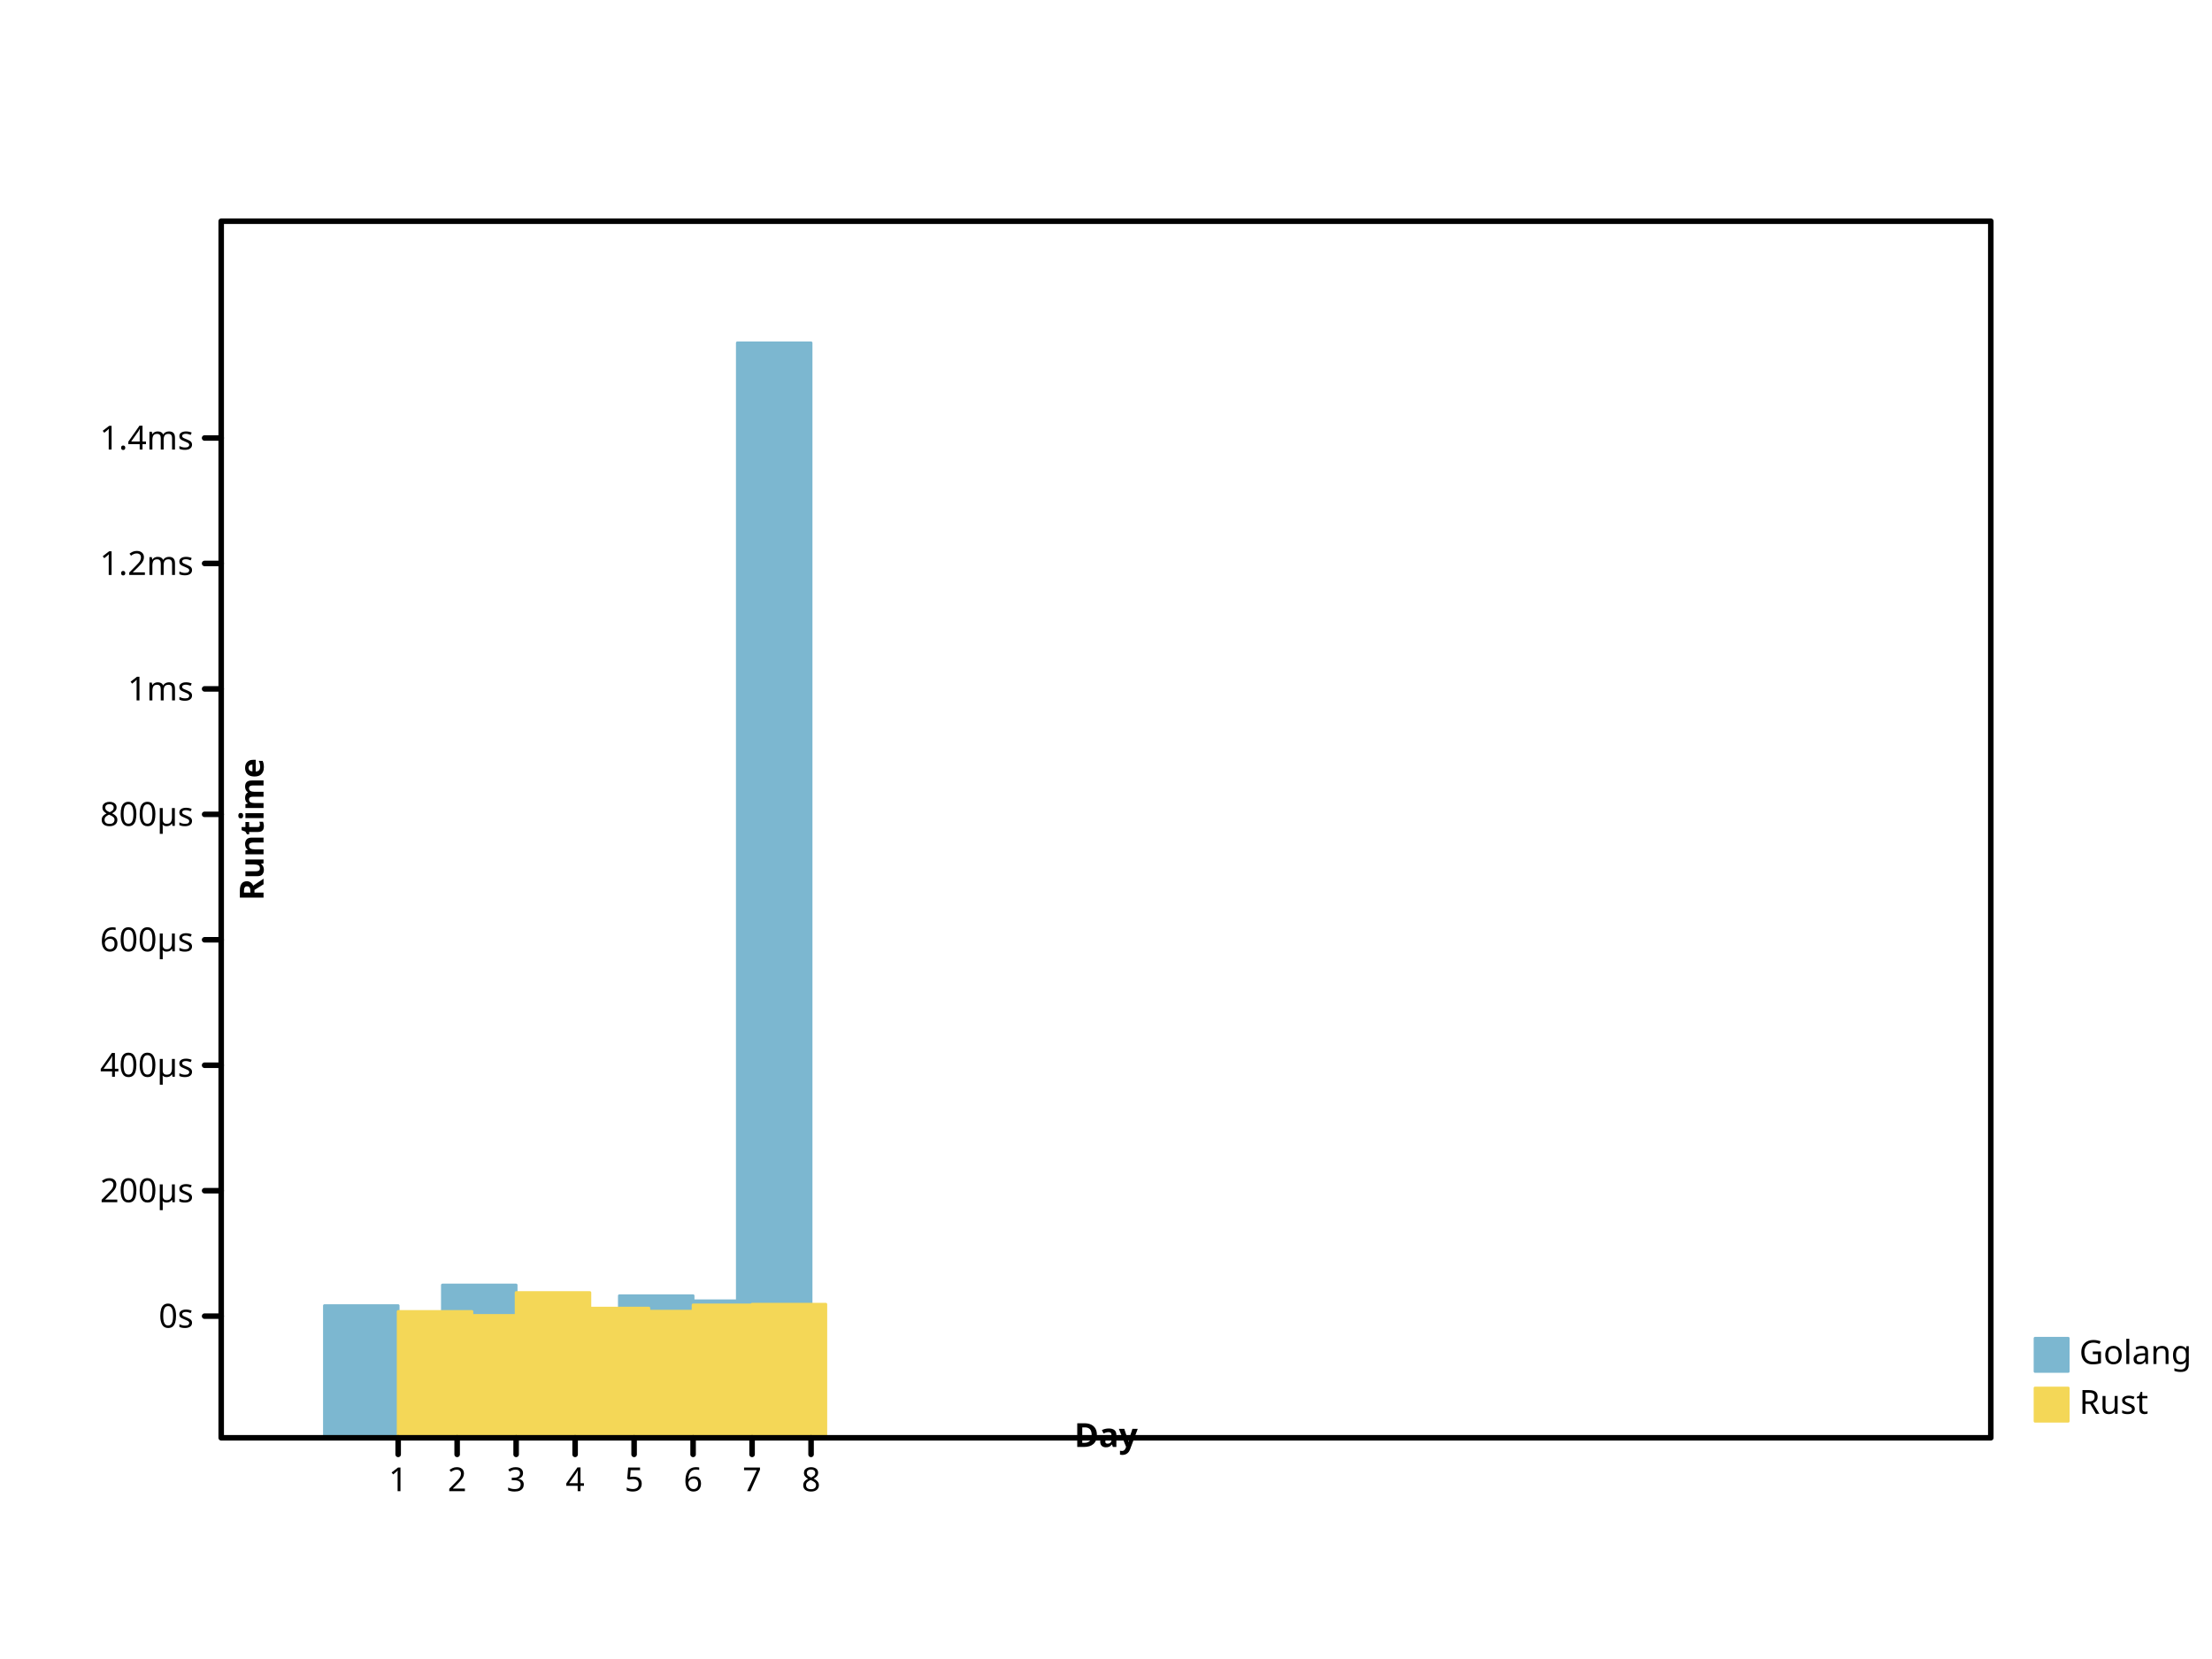
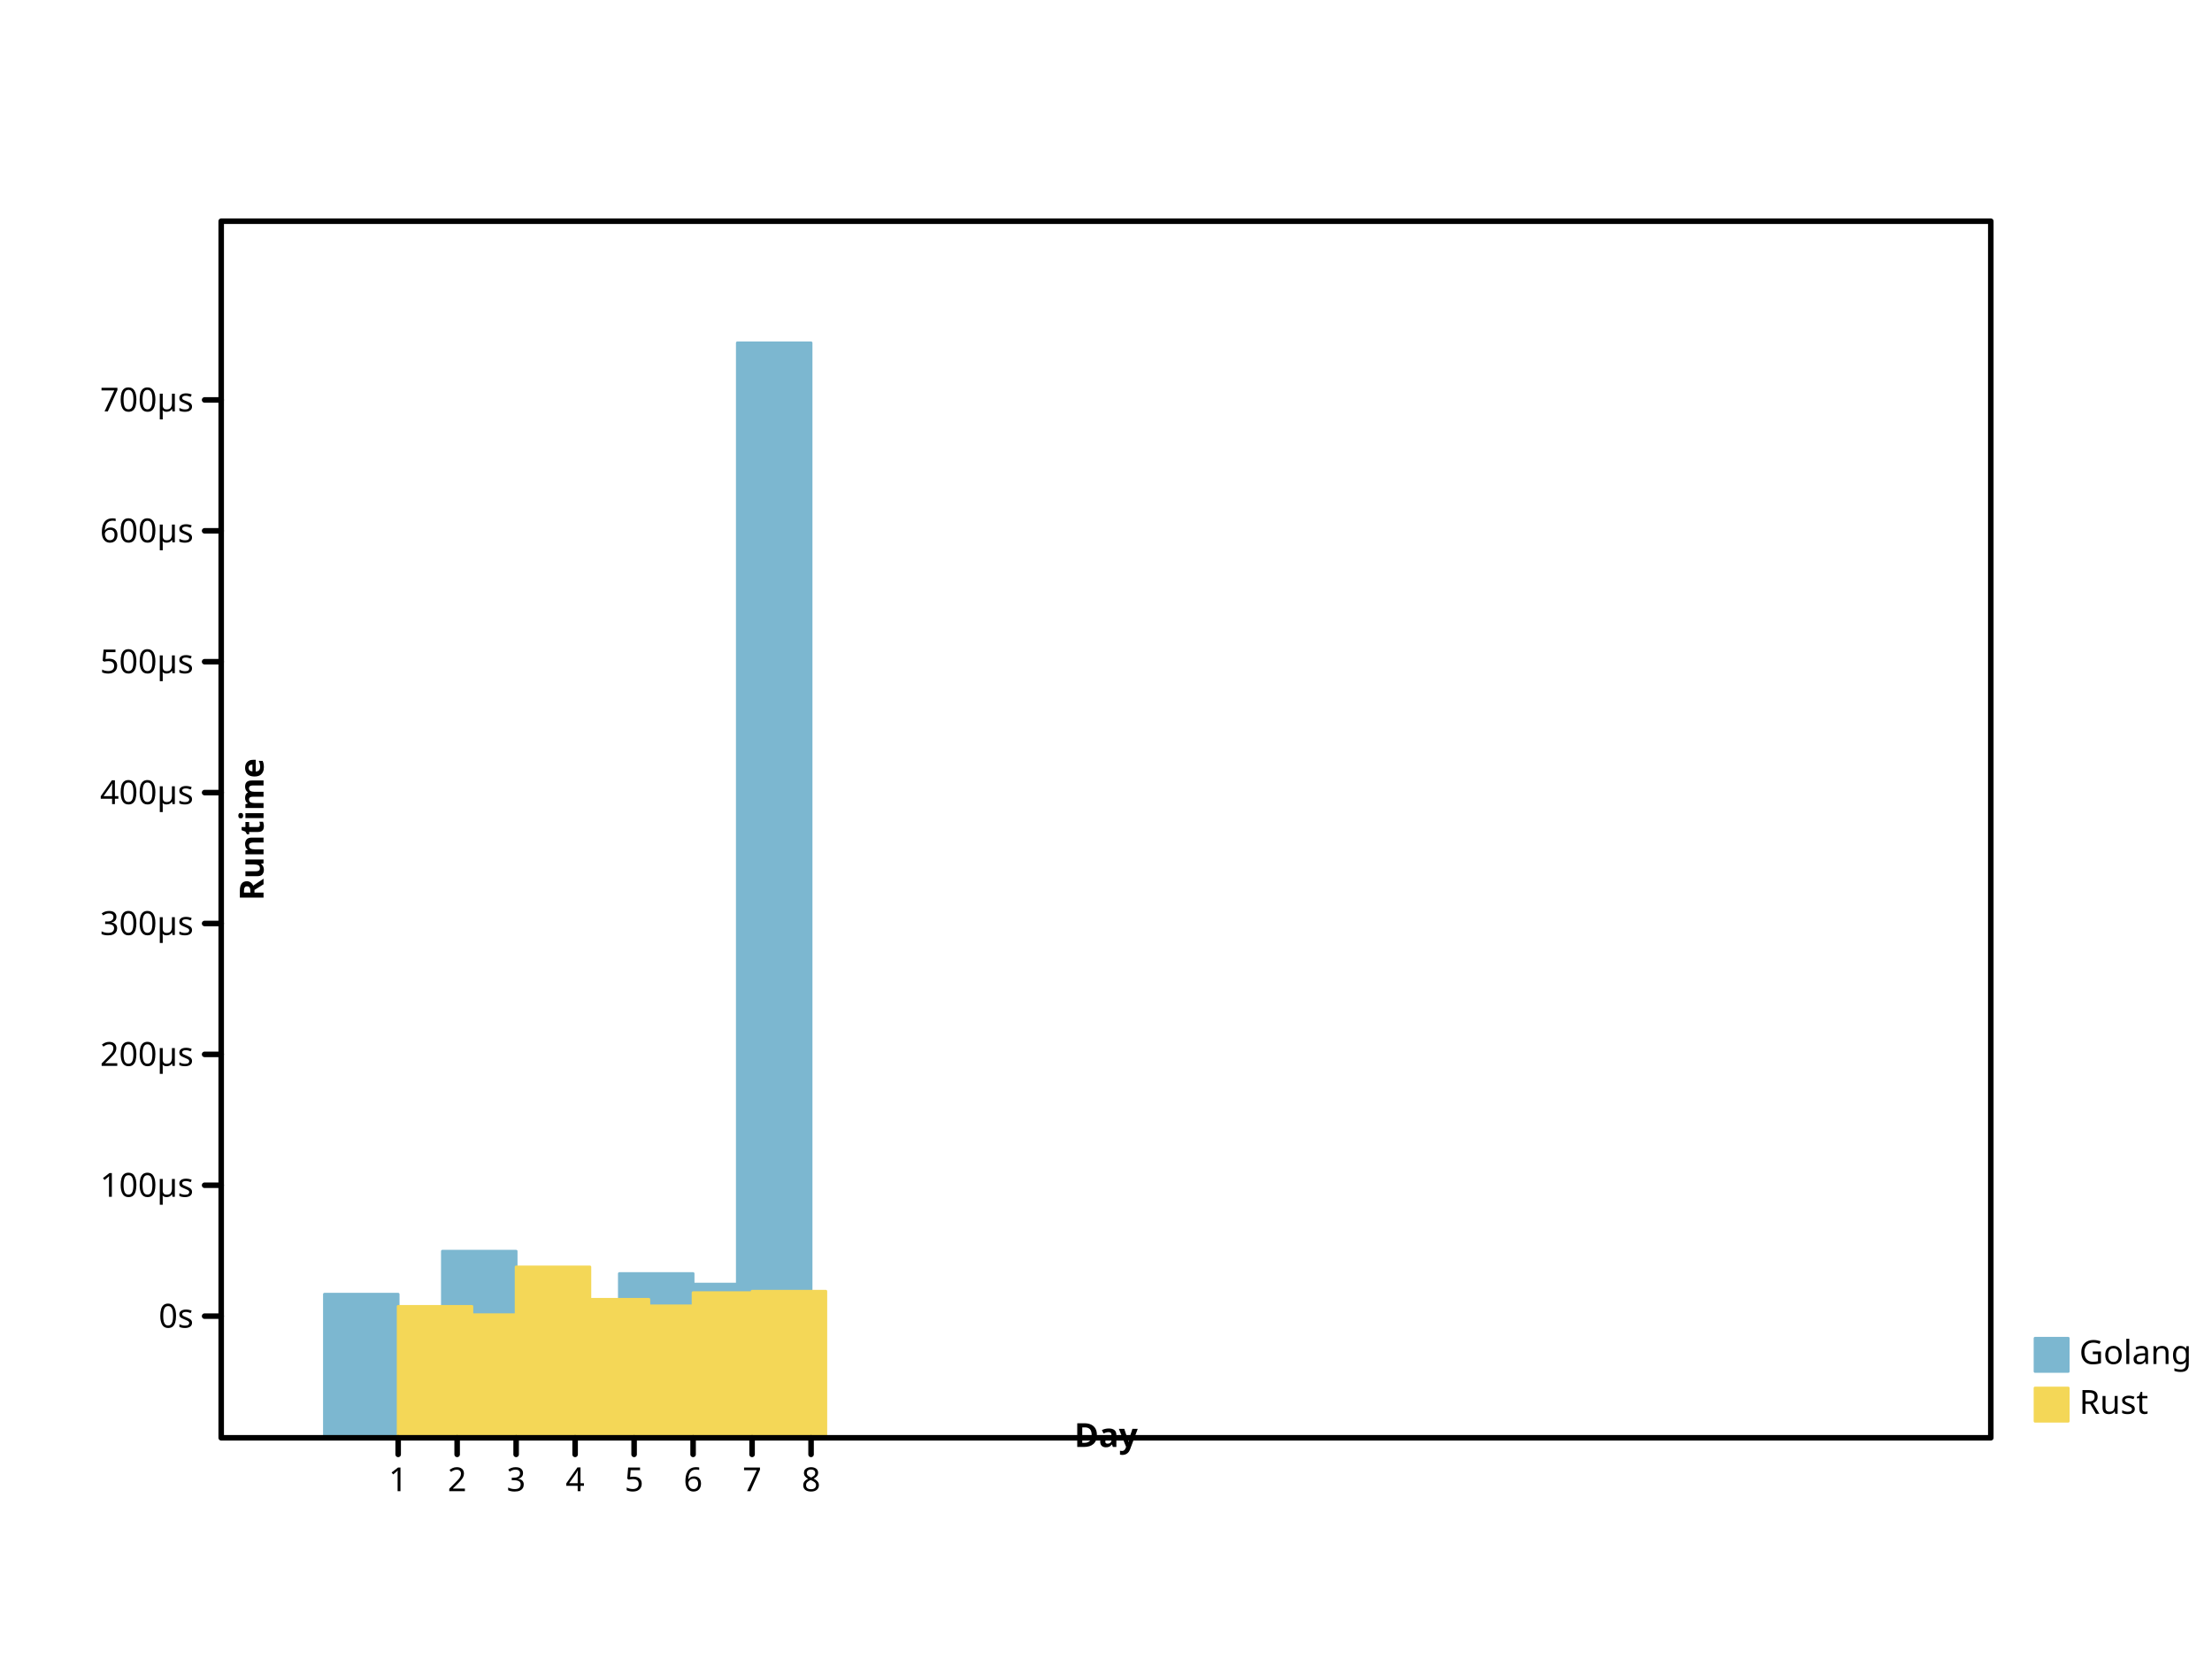
<svg xmlns="http://www.w3.org/2000/svg" width="800" height="600" viewbox="0 0 800 600" preserveAspectRatio="xMidYMid meet">
  <defs>
-     <marker refX="5" refY="5" markerUnits="userSpaceOnUse" markerWidth="2%" markerHeight="2%" id="circle" viewBox="0 0 10 10 ">
-       <circle cx="5" cy="5" r="3" fill="none" stroke="black" />
+     <marker refY="5" markerUnits="userSpaceOnUse" markerWidth="2%" markerHeight="2%" id="circle" viewBox="0 0 10 10 " refX="5">
+       <circle fill="none" stroke="black" cx="5" cy="5" r="3" />
    </marker>
-     <marker markerUnits="userSpaceOnUse" markerWidth="2%" markerHeight="2%" id="filled-circle" viewBox="0 0 10 10 " refX="5" refY="5">
-       <circle stroke="none" cx="5" cy="5" r="3" fill="black" />
+     <marker id="filled-circle" viewBox="0 0 10 10 " refX="5" refY="5" markerUnits="userSpaceOnUse" markerWidth="2%" markerHeight="2%">
+       <circle r="3" fill="black" stroke="none" cx="5" cy="5" />
    </marker>
-     <marker markerWidth="2%" markerHeight="2%" id="square" viewBox="0 0 10 10 " refX="5" refY="5" markerUnits="userSpaceOnUse">
-       <rect stroke="black" x="2" y="2" width="6" height="6" fill="none" />
+     <marker markerUnits="userSpaceOnUse" markerWidth="2%" markerHeight="2%" id="square" viewBox="0 0 10 10 " refX="5" refY="5">
+       <rect x="2" y="2" width="6" height="6" fill="none" stroke="black" />
    </marker>
-     <marker id="filled-square" viewBox="0 0 10 10 " refX="5" refY="5" markerUnits="userSpaceOnUse" markerWidth="2%" markerHeight="2%">
-       <rect height="6" fill="black" stroke="none" x="2" y="2" width="6" />
+     <marker markerWidth="2%" markerHeight="2%" id="filled-square" viewBox="0 0 10 10 " refX="5" refY="5" markerUnits="userSpaceOnUse">
+       <rect fill="black" stroke="none" x="2" y="2" width="6" height="6" />
    </marker>
  </defs>
-   <g fill="hsl(198, 47%, 65%)" stroke="hsl(198, 47%, 65%)" stroke-width="1px" stroke-linecap="round" stroke-linejoin="round" transform="translate(80 520 )scale(1 -1 )">
-     <rect height="4.780044e+01" vector-effect="non-scaling-stroke" x="3.733333e+01" y="0" width="2.666667e+01" />
-     <rect x="5.866667e+01" y="0" width="2.666667e+01" height="4.502038e+01" vector-effect="non-scaling-stroke" />
-     <rect height="5.525454e+01" vector-effect="non-scaling-stroke" x="80" y="0" width="2.666667e+01" />
-     <rect vector-effect="non-scaling-stroke" x="1.013333e+02" y="0" width="2.666667e+01" height="4.857332e+01" />
-     <rect width="2.666667e+01" height="4.683655e+01" vector-effect="non-scaling-stroke" x="1.226667e+02" y="0" />
-     <rect vector-effect="non-scaling-stroke" x="144" y="0" width="2.666667e+01" height="5.138128e+01" />
-     <rect y="0" width="2.666667e+01" height="4.955014e+01" vector-effect="non-scaling-stroke" x="1.653333e+02" />
-     <rect vector-effect="non-scaling-stroke" x="1.866667e+02" y="0" width="2.666667e+01" height="396" />
+   <g stroke-width="1px" stroke-linecap="round" stroke-linejoin="round" transform="translate(80 520 )scale(1 -1 )" fill="hsl(198, 47%, 65%)" stroke="hsl(198, 47%, 65%)">
+     <rect vector-effect="non-scaling-stroke" x="3.733333e+01" y="0" width="2.666667e+01" height="5.193033e+01" />
+     <rect vector-effect="non-scaling-stroke" x="5.866667e+01" y="0" width="2.666667e+01" height="4.612921e+01" />
+     <rect height="6.748472e+01" vector-effect="non-scaling-stroke" x="80" y="0" width="2.666667e+01" />
+     <rect height="5.354309e+01" vector-effect="non-scaling-stroke" x="1.013333e+02" y="0" width="2.666667e+01" />
+     <rect vector-effect="non-scaling-stroke" x="1.226667e+02" y="0" width="2.666667e+01" height="4.991899e+01" />
+     <rect vector-effect="non-scaling-stroke" x="144" y="0" width="2.666667e+01" height="5.940244e+01" />
+     <rect vector-effect="non-scaling-stroke" x="1.653333e+02" y="0" width="2.666667e+01" height="5.558141e+01" />
+     <rect height="396" vector-effect="non-scaling-stroke" x="1.866667e+02" y="0" width="2.666667e+01" />
  </g>
-   <g fill="hsl(49, 88%, 65%)" stroke="hsl(49, 88%, 65%)" stroke-width="1px" stroke-linecap="round" stroke-linejoin="round" transform="translate(80 520 )scale(1 -1 )">
-     <rect vector-effect="non-scaling-stroke" x="6.400000e+01" y="0" width="2.666667e+01" height="4.568573e+01" />
-     <rect width="2.666667e+01" height="4.424727e+01" vector-effect="non-scaling-stroke" x="8.533333e+01" y="0" />
-     <rect x="1.066667e+02" y="0" width="2.666667e+01" height="5.253006e+01" vector-effect="non-scaling-stroke" />
-     <rect vector-effect="non-scaling-stroke" x="128" y="0" width="2.666667e+01" height="4.690959e+01" />
-     <rect height="4.578373e+01" vector-effect="non-scaling-stroke" x="1.493333e+02" y="0" width="2.666667e+01" />
-     <rect width="2.666667e+01" height="4.806517e+01" vector-effect="non-scaling-stroke" x="1.706667e+02" y="0" />
-     <rect vector-effect="non-scaling-stroke" x="192" y="0" width="2.666667e+01" height="4.831516e+01" />
+   <g stroke="hsl(49, 88%, 65%)" stroke-width="1px" stroke-linecap="round" stroke-linejoin="round" transform="translate(80 520 )scale(1 -1 )" fill="hsl(49, 88%, 65%)">
+     <rect y="0" width="2.666667e+01" height="4.751760e+01" vector-effect="non-scaling-stroke" x="6.400000e+01" />
+     <rect y="0" width="2.666667e+01" height="4.451597e+01" vector-effect="non-scaling-stroke" x="8.533333e+01" />
+     <rect vector-effect="non-scaling-stroke" x="1.066667e+02" y="0" width="2.666667e+01" height="6.179957e+01" />
+     <rect vector-effect="non-scaling-stroke" x="128" y="0" width="2.666667e+01" height="5.007141e+01" />
+     <rect y="0" width="2.666667e+01" height="4.772209e+01" vector-effect="non-scaling-stroke" x="1.493333e+02" />
+     <rect width="2.666667e+01" height="5.248275e+01" vector-effect="non-scaling-stroke" x="1.706667e+02" y="0" />
+     <rect width="2.666667e+01" height="5.300440e+01" vector-effect="non-scaling-stroke" x="192" y="0" />
  </g>
-   <g font-size="12px" text-anchor="start" dominant-baseline="hanging" stroke="hsl(198, 47%, 65%)" stroke-width="1px" stroke-linecap="round" stroke-linejoin="round" font-weight="normal" font-style="normal" fill="hsl(198, 47%, 65%)" font-family="sans-serif">
-     <rect y="484" width="12" height="12" vector-effect="non-scaling-stroke" x="736" />
+   <g font-size="12px" font-family="sans-serif" fill="hsl(198, 47%, 65%)" dominant-baseline="hanging" stroke-width="1px" font-style="normal" text-anchor="start" font-weight="normal" stroke="hsl(198, 47%, 65%)" stroke-linecap="round" stroke-linejoin="round">
+     <rect vector-effect="non-scaling-stroke" x="736" y="484" width="12" height="12" />
    <g fill="black" stroke="black">
-       <text x="752" y="484" dominant-baseline="hanging" stroke="none" vector-effect="non-scaling-stroke">Golang</text>
+       <text stroke="none" vector-effect="non-scaling-stroke" x="752" y="484" dominant-baseline="hanging">Golang</text>
    </g>
-     <g font-style="normal" text-anchor="start" fill="hsl(49, 88%, 65%)" font-weight="normal" stroke-linecap="round" stroke-width="1px" dominant-baseline="hanging" stroke="hsl(49, 88%, 65%)" stroke-linejoin="round" font-family="sans-serif" font-size="12px">
-       <rect x="736" y="502" width="12" height="12" vector-effect="non-scaling-stroke" />
+     <g font-family="sans-serif" fill="hsl(49, 88%, 65%)" stroke="hsl(49, 88%, 65%)" font-style="normal" text-anchor="start" dominant-baseline="hanging" stroke-width="1px" font-size="12px" stroke-linecap="round" stroke-linejoin="round" font-weight="normal">
+       <rect width="12" height="12" vector-effect="non-scaling-stroke" x="736" y="502" />
      <g fill="black" stroke="black">
-         <text stroke="none" vector-effect="non-scaling-stroke" x="752" y="502" dominant-baseline="hanging">Rust</text>
-         <g stroke-linecap="round" text-anchor="start" stroke-linejoin="round" font-size="12px" font-style="normal" fill="none" stroke-width="2px" font-family="sans-serif" dominant-baseline="hanging" font-weight="normal">
-           <rect height="440" vector-effect="non-scaling-stroke" x="80" y="80" width="640" />
+         <text y="502" dominant-baseline="hanging" stroke="none" vector-effect="non-scaling-stroke" x="752">Rust</text>
+         <g stroke-linejoin="round" font-size="12px" font-style="normal" text-anchor="start" font-family="sans-serif" dominant-baseline="hanging" stroke-width="2px" font-weight="normal" fill="none" stroke-linecap="round">
+           <rect x="80" y="80" width="640" height="440" vector-effect="non-scaling-stroke" />
        </g>
-         <g text-anchor="start" stroke-linecap="round" font-weight="normal" transform="translate(80 520 )scale(1 -1 )" font-size="12px" font-style="normal" stroke="black" stroke-width="2px" font-family="sans-serif" stroke-linejoin="round" dominant-baseline="hanging" fill="none">
-           <path vector-effect="non-scaling-stroke" d="M64,0 L64,-6 M8.533333e+01,0 L8.533333e+01,-6 M1.066667e+02,0 L1.066667e+02,-6 M128,0 L128,-6 M1.493333e+02,0 L1.493333e+02,-6 M1.706667e+02,0 L1.706667e+02,-6 M192,0 L192,-6 M2.133333e+02,0 L2.133333e+02,-6 " />
+         <g stroke-linecap="round" stroke-linejoin="round" text-anchor="start" font-style="normal" dominant-baseline="hanging" stroke-width="2px" font-family="sans-serif" font-weight="normal" transform="translate(80 520 )scale(1 -1 )" fill="none" stroke="black" font-size="12px">
+           <path d="M64,0 L64,-6 M8.533333e+01,0 L8.533333e+01,-6 M1.066667e+02,0 L1.066667e+02,-6 M128,0 L128,-6 M1.493333e+02,0 L1.493333e+02,-6 M1.706667e+02,0 L1.706667e+02,-6 M192,0 L192,-6 M2.133333e+02,0 L2.133333e+02,-6 " vector-effect="non-scaling-stroke" />
        </g>
-         <g font-size="12px" font-style="normal" dominant-baseline="hanging" fill="black" stroke-linejoin="round" transform="translate(80 520 )scale(1 1 )" stroke-linecap="round" stroke="black" stroke-width="2px" font-family="sans-serif" text-anchor="middle" font-weight="normal">
+         <g transform="translate(80 520 )scale(1 1 )" fill="black" stroke="black" font-family="sans-serif" font-weight="normal" stroke-width="2px" font-size="12px" dominant-baseline="hanging" stroke-linecap="round" stroke-linejoin="round" font-style="normal" text-anchor="middle">
          <text stroke="none" vector-effect="non-scaling-stroke" x="64" y="10" dominant-baseline="hanging">1</text>
-           <text x="8.533333e+01" y="10" dominant-baseline="hanging" stroke="none" vector-effect="non-scaling-stroke">2</text>
-           <text y="10" dominant-baseline="hanging" stroke="none" vector-effect="non-scaling-stroke" x="1.066667e+02">3</text>
-           <text x="128" y="10" dominant-baseline="hanging" stroke="none" vector-effect="non-scaling-stroke">4</text>
-           <text stroke="none" vector-effect="non-scaling-stroke" x="1.493333e+02" y="10" dominant-baseline="hanging">5</text>
-           <text x="1.706667e+02" y="10" dominant-baseline="hanging" stroke="none" vector-effect="non-scaling-stroke">6</text>
-           <text y="10" dominant-baseline="hanging" stroke="none" vector-effect="non-scaling-stroke" x="192">7</text>
-           <text x="2.133333e+02" y="10" dominant-baseline="hanging" stroke="none" vector-effect="non-scaling-stroke">8</text>
+           <text y="10" dominant-baseline="hanging" stroke="none" vector-effect="non-scaling-stroke" x="8.533333e+01">2</text>
+           <text vector-effect="non-scaling-stroke" x="1.066667e+02" y="10" dominant-baseline="hanging" stroke="none">3</text>
+           <text dominant-baseline="hanging" stroke="none" vector-effect="non-scaling-stroke" x="128" y="10">4</text>
+           <text vector-effect="non-scaling-stroke" x="1.493333e+02" y="10" dominant-baseline="hanging" stroke="none">5</text>
+           <text y="10" dominant-baseline="hanging" stroke="none" vector-effect="non-scaling-stroke" x="1.706667e+02">6</text>
+           <text stroke="none" vector-effect="non-scaling-stroke" x="192" y="10" dominant-baseline="hanging">7</text>
+           <text vector-effect="non-scaling-stroke" x="2.133333e+02" y="10" dominant-baseline="hanging" stroke="none">8</text>
        </g>
-         <g transform="translate(80 520 )scale(1 1 )rotate(0 0 0 )" fill="black" stroke="black" stroke-width="2px" font-family="sans-serif" font-size="12px" font-style="normal" stroke-linejoin="round" text-anchor="middle" dominant-baseline="baseline" stroke-linecap="round" font-weight="bold">
-           <text stroke="none" vector-effect="non-scaling-stroke" x="320" y="-6" dominant-baseline="baseline">Day</text>
+         <g text-anchor="middle" stroke="black" transform="translate(80 520 )scale(1 1 )rotate(0 0 0 )" font-size="12px" font-style="normal" fill="black" dominant-baseline="baseline" stroke-width="2px" stroke-linecap="round" stroke-linejoin="round" font-family="sans-serif" font-weight="bold">
+           <text dominant-baseline="baseline" stroke="none" vector-effect="non-scaling-stroke" x="320" y="-6">Day</text>
        </g>
-         <g fill="black" stroke="black" font-style="normal" stroke-linecap="round" stroke-linejoin="round" font-weight="bold" dominant-baseline="baseline" stroke-width="2px" font-family="sans-serif" font-size="12px" text-anchor="middle" transform="translate(80 520 )scale(1 -1 )">
-           <path vector-effect="non-scaling-stroke" d="M0,44 L-6,44 M0,8.937024e+01 L-6,8.937024e+01 M0,1.347405e+02 L-6,1.347405e+02 M0,1.801107e+02 L-6,1.801107e+02 M0,2.254810e+02 L-6,2.254810e+02 M0,2.708512e+02 L-6,2.708512e+02 M0,3.162214e+02 L-6,3.162214e+02 M0,3.615917e+02 L-6,3.615917e+02 " />
+         <g stroke-width="2px" font-size="12px" stroke="black" stroke-linecap="round" stroke-linejoin="round" font-weight="bold" transform="translate(80 520 )scale(1 -1 )" fill="black" font-family="sans-serif" font-style="normal" text-anchor="middle" dominant-baseline="baseline">
+           <path vector-effect="non-scaling-stroke" d="M0,44 L-6,44 M0,9.133677e+01 L-6,9.133677e+01 M0,1.386735e+02 L-6,1.386735e+02 M0,1.860103e+02 L-6,1.860103e+02 M0,2.333471e+02 L-6,2.333471e+02 M0,2.806838e+02 L-6,2.806838e+02 M0,3.280206e+02 L-6,3.280206e+02 M0,3.753574e+02 L-6,3.753574e+02 " />
        </g>
-         <g font-style="normal" text-anchor="end" fill="black" font-weight="normal" stroke-linecap="round" stroke-linejoin="round" font-size="12px" stroke="black" transform="translate(80 520 )scale(1 1 )" stroke-width="2px" font-family="sans-serif" dominant-baseline="middle">
-           <text x="-10" y="-44" dominant-baseline="middle" stroke="none" vector-effect="non-scaling-stroke">0s</text>
-           <text stroke="none" vector-effect="non-scaling-stroke" x="-10" y="-8.937024e+01" dominant-baseline="middle">200µs</text>
-           <text x="-10" y="-1.347405e+02" dominant-baseline="middle" stroke="none" vector-effect="non-scaling-stroke">400µs</text>
-           <text vector-effect="non-scaling-stroke" x="-10" y="-1.801107e+02" dominant-baseline="middle" stroke="none">600µs</text>
-           <text y="-2.254810e+02" dominant-baseline="middle" stroke="none" vector-effect="non-scaling-stroke" x="-10">800µs</text>
-           <text stroke="none" vector-effect="non-scaling-stroke" x="-10" y="-2.708512e+02" dominant-baseline="middle">1ms</text>
-           <text stroke="none" vector-effect="non-scaling-stroke" x="-10" y="-3.162214e+02" dominant-baseline="middle">1.2ms</text>
-           <text y="-3.615917e+02" dominant-baseline="middle" stroke="none" vector-effect="non-scaling-stroke" x="-10">1.4ms</text>
+         <g font-family="sans-serif" text-anchor="end" dominant-baseline="middle" font-weight="normal" transform="translate(80 520 )scale(1 1 )" stroke-linecap="round" stroke-width="2px" font-size="12px" font-style="normal" fill="black" stroke="black" stroke-linejoin="round">
+           <text stroke="none" vector-effect="non-scaling-stroke" x="-10" y="-44" dominant-baseline="middle">0s</text>
+           <text stroke="none" vector-effect="non-scaling-stroke" x="-10" y="-9.133677e+01" dominant-baseline="middle">100µs</text>
+           <text dominant-baseline="middle" stroke="none" vector-effect="non-scaling-stroke" x="-10" y="-1.386735e+02">200µs</text>
+           <text vector-effect="non-scaling-stroke" x="-10" y="-1.860103e+02" dominant-baseline="middle" stroke="none">300µs</text>
+           <text x="-10" y="-2.333471e+02" dominant-baseline="middle" stroke="none" vector-effect="non-scaling-stroke">400µs</text>
+           <text stroke="none" vector-effect="non-scaling-stroke" x="-10" y="-2.806838e+02" dominant-baseline="middle">500µs</text>
+           <text x="-10" y="-3.280206e+02" dominant-baseline="middle" stroke="none" vector-effect="non-scaling-stroke">600µs</text>
+           <text x="-10" y="-3.753574e+02" dominant-baseline="middle" stroke="none" vector-effect="non-scaling-stroke">700µs</text>
        </g>
-         <g stroke-linejoin="round" font-style="normal" text-anchor="middle" dominant-baseline="hanging" fill="black" stroke="black" stroke-width="2px" transform="translate(80 520 )scale(1 1 )rotate(-90 0 0 )" stroke-linecap="round" font-family="sans-serif" font-size="12px" font-weight="bold">
-           <text vector-effect="non-scaling-stroke" x="220" y="6" dominant-baseline="hanging" stroke="none">Runtime</text>
+         <g fill="black" font-family="sans-serif" transform="translate(80 520 )scale(1 1 )rotate(-90 0 0 )" font-size="12px" text-anchor="middle" dominant-baseline="hanging" stroke="black" stroke-linecap="round" stroke-linejoin="round" font-weight="bold" stroke-width="2px" font-style="normal">
+           <text dominant-baseline="hanging" stroke="none" vector-effect="non-scaling-stroke" x="220" y="6">Runtime</text>
        </g>
      </g>
    </g>
  </g>
</svg>
